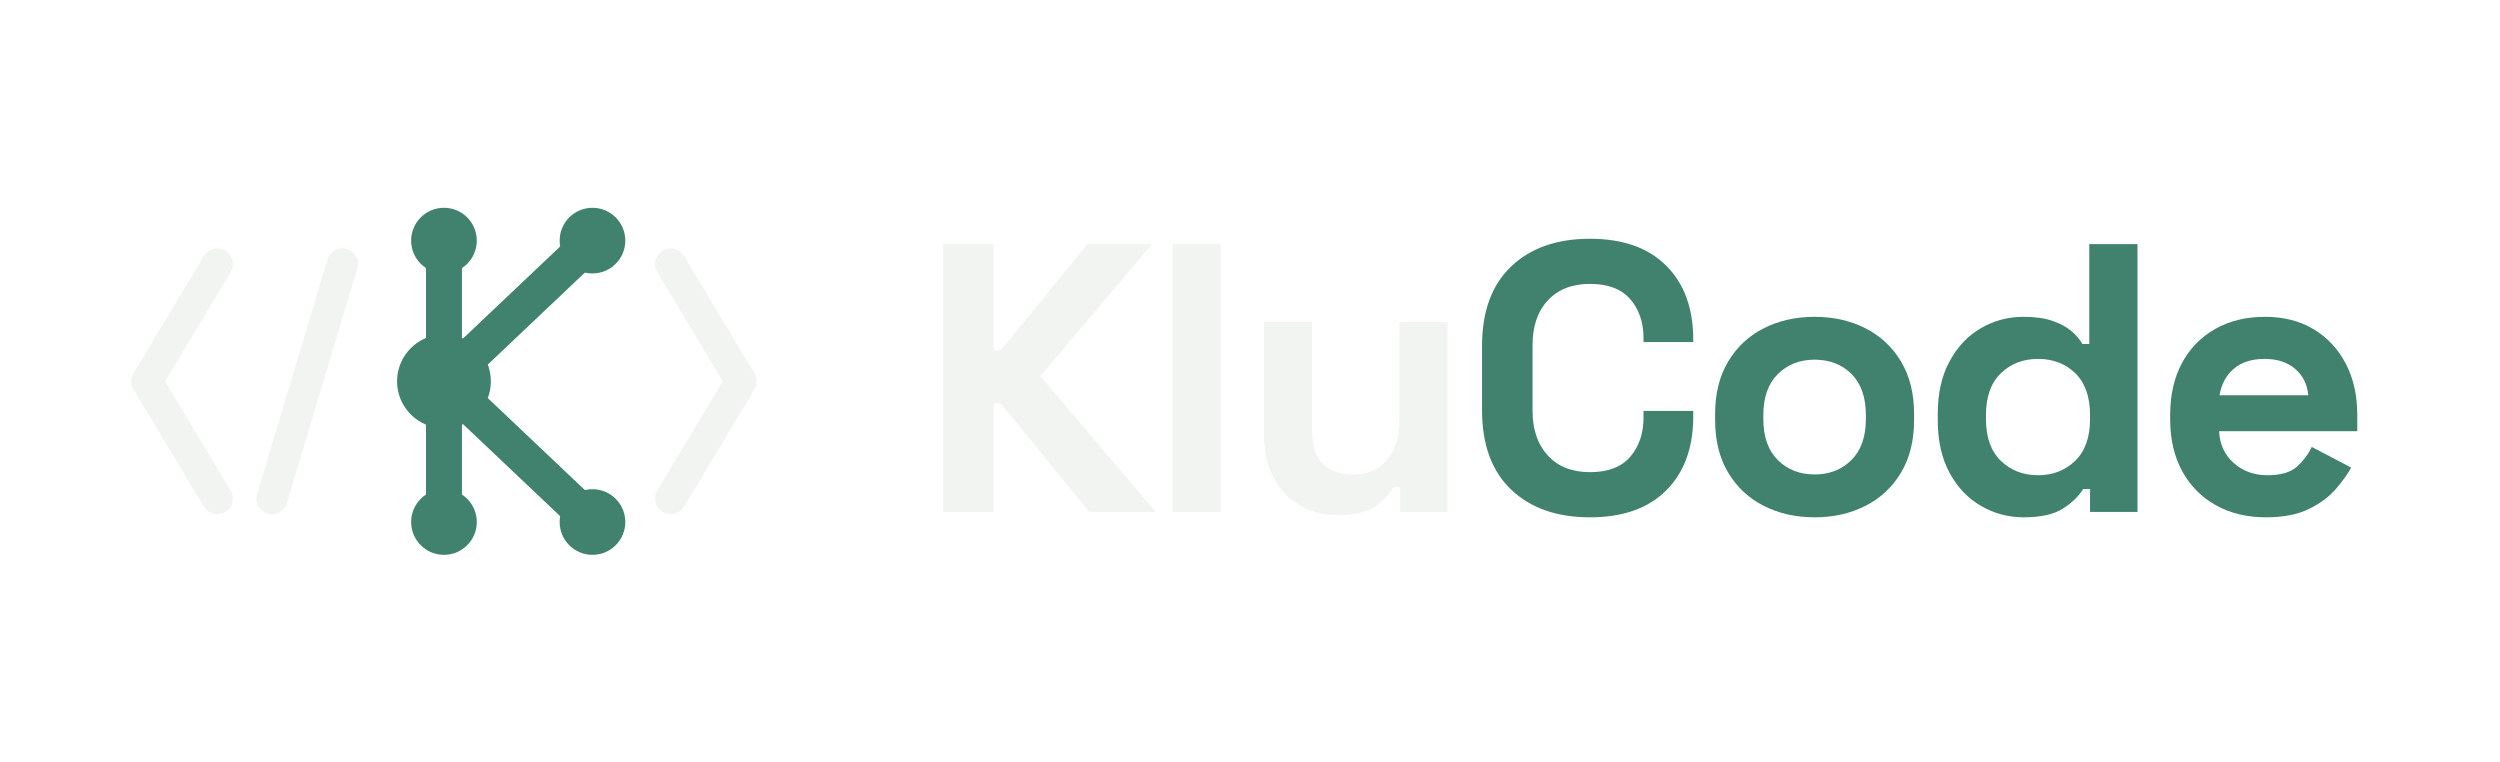
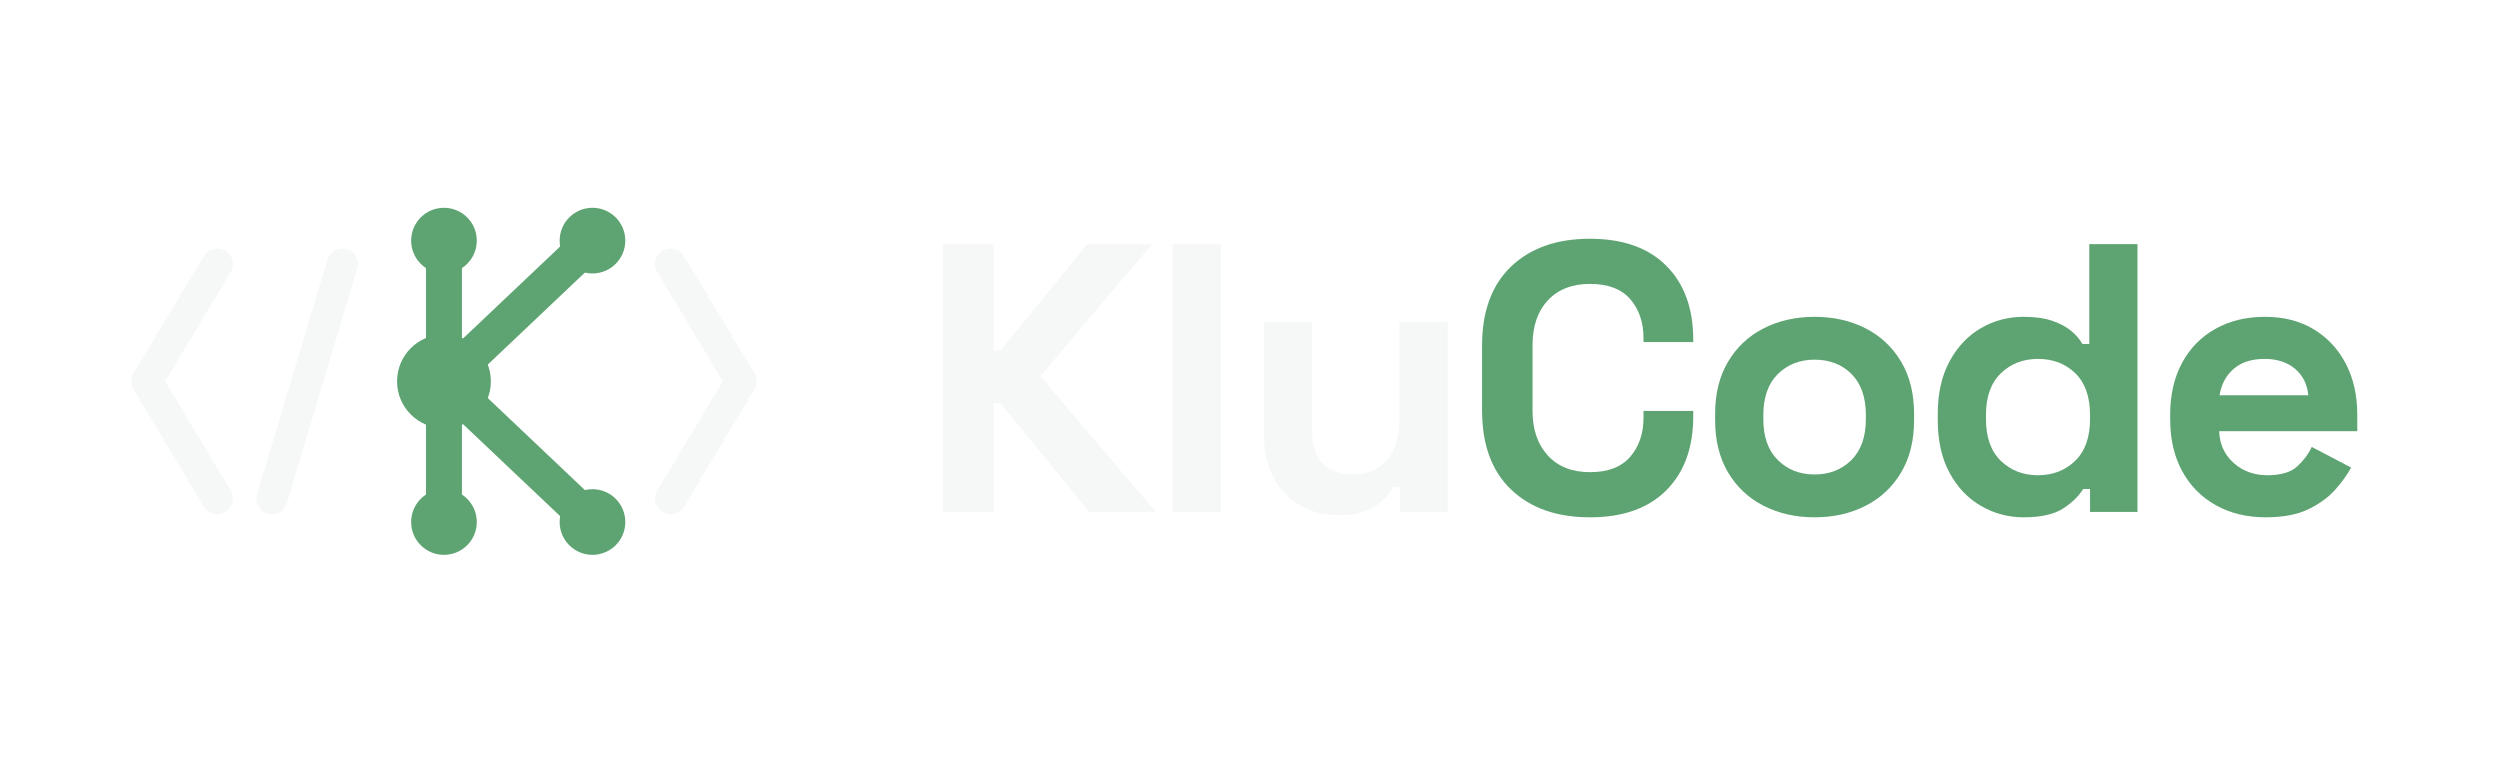
<svg xmlns="http://www.w3.org/2000/svg" viewBox="0 0 457.36 139.33" width="457.36" height="139.33" role="img" aria-label="KluCode">
  <g transform="translate(15.44 24) scale(1.43)">
    <g>
-       <g fill="none" stroke="#F2F4F1" stroke-width="4" stroke-linecap="round" stroke-linejoin="round">
+       <g fill="none" stroke="#F5F8F6" stroke-width="4" stroke-linecap="round" stroke-linejoin="round">
        <polyline points="17,17 8,32 17,47" />
        <line x1="24" y1="47" x2="33" y2="17" />
        <polyline points="75,17 84,32 75,47" />
      </g>
-       <g stroke="#40826D" stroke-width="4.6" stroke-linecap="round">
+       <g stroke="#5EA472" stroke-width="4.6" stroke-linecap="round">
        <line x1="46" y1="14" x2="46" y2="50" />
        <line x1="46" y1="32" x2="65" y2="14" />
        <line x1="46" y1="32" x2="65" y2="50" />
      </g>
-       <g fill="#40826D">
+       <g fill="#5EA472">
        <circle cx="46" cy="14" r="4.2" />
        <circle cx="46" cy="50" r="4.2" />
        <circle cx="65" cy="14" r="4.2" />
        <circle cx="65" cy="50" r="4.2" />
        <circle cx="46" cy="32" r="6" />
      </g>
    </g>
  </g>
-   <g fill="#F2F4F1" id="klu">
+   <g fill="#F5F8F6" id="klu">
    <path transform="translate(167.92 93.66) scale(0.07 -0.07)" d="M66.0 0.0V700.0H198.0V422.0H216.0L443.0 700.0H612.0L320.0 355.0L622.0 0.0H448.0L216.0 284.0H198.0V0.0Z" />
    <path transform="translate(209.61 93.66) scale(0.07 -0.07)" d="M70.0 0.0V700.0H196.0V0.0Z" />
    <path transform="translate(226.62 93.66) scale(0.07 -0.07)" d="M259.0 -8.0Q201.0 -8.0 157.5 18.5Q114.0 45.0 90.0 92.0Q66.0 139.0 66.0 200.0V496.0H192.0V210.0Q192.0 154.0 219.5 126.0Q247.0 98.0 298.0 98.0Q356.0 98.0 388.0 136.5Q420.0 175.0 420.0 244.0V496.0H546.0V0.0H422.0V65.0H404.0Q392.0 40.0 359.0 16.0Q326.0 -8.0 259.0 -8.0Z" />
  </g>
-   <g fill="#40826D" id="code">
+   <g fill="#5EA472" id="code">
    <path transform="translate(267.63 93.66) scale(0.07 -0.07)" d="M332.0 -14.0Q202.0 -14.0 126.0 58.5Q50.0 131.0 50.0 266.0V434.0Q50.0 569.0 126.0 641.5Q202.0 714.0 332.0 714.0Q461.0 714.0 531.5 643.5Q602.0 573.0 602.0 450.0V444.0H472.0V454.0Q472.0 516.0 437.5 556.0Q403.0 596.0 332.0 596.0Q262.0 596.0 222.0 553.0Q182.0 510.0 182.0 436.0V264.0Q182.0 191.0 222.0 147.5Q262.0 104.0 332.0 104.0Q403.0 104.0 437.5 144.5Q472.0 185.0 472.0 246.0V264.0H602.0V250.0Q602.0 127.0 531.5 56.5Q461.0 -14.0 332.0 -14.0Z" />
    <path transform="translate(310.55 93.66) scale(0.07 -0.07)" d="M306.0 -14.0Q232.0 -14.0 173.0 16.0Q114.0 46.0 80.0 103.0Q46.0 160.0 46.0 240.0V256.0Q46.0 336.0 80.0 393.0Q114.0 450.0 173.0 480.0Q232.0 510.0 306.0 510.0Q380.0 510.0 439.0 480.0Q498.0 450.0 532.0 393.0Q566.0 336.0 566.0 256.0V240.0Q566.0 160.0 532.0 103.0Q498.0 46.0 439.0 16.0Q380.0 -14.0 306.0 -14.0ZM306.0 98.0Q364.0 98.0 402.0 135.5Q440.0 173.0 440.0 243.0V253.0Q440.0 323.0 402.5 360.5Q365.0 398.0 306.0 398.0Q248.0 398.0 210.0 360.5Q172.0 323.0 172.0 253.0V243.0Q172.0 173.0 210.0 135.5Q248.0 98.0 306.0 98.0Z" />
    <path transform="translate(351.28 93.66) scale(0.07 -0.07)" d="M270.0 -14.0Q211.0 -14.0 159.5 15.5Q108.0 45.0 77.0 102.0Q46.0 159.0 46.0 240.0V256.0Q46.0 337.0 77.0 394.0Q108.0 451.0 159.0 480.5Q210.0 510.0 270.0 510.0Q315.0 510.0 345.5 499.5Q376.0 489.0 395.0 473.0Q414.0 457.0 424.0 439.0H442.0V700.0H568.0V0.0H444.0V60.0H426.0Q409.0 32.0 373.5 9.0Q338.0 -14.0 270.0 -14.0ZM308.0 96.0Q366.0 96.0 405.0 133.5Q444.0 171.0 444.0 243.0V253.0Q444.0 325.0 405.5 362.5Q367.0 400.0 308.0 400.0Q250.0 400.0 211.0 362.5Q172.0 325.0 172.0 253.0V243.0Q172.0 171.0 211.0 133.5Q250.0 96.0 308.0 96.0Z" />
    <path transform="translate(393.8 93.66) scale(0.07 -0.07)" d="M296.0 -14.0Q222.0 -14.0 165.5 17.5Q109.0 49.0 77.5 106.5Q46.0 164.0 46.0 242.0V254.0Q46.0 332.0 77.0 389.5Q108.0 447.0 164.0 478.5Q220.0 510.0 294.0 510.0Q367.0 510.0 421.0 477.5Q475.0 445.0 505.0 387.5Q535.0 330.0 535.0 254.0V211.0H174.0Q176.0 160.0 212.0 128.0Q248.0 96.0 300.0 96.0Q353.0 96.0 378.0 119.0Q403.0 142.0 416.0 170.0L519.0 116.0Q505.0 90.0 478.5 59.5Q452.0 29.0 408.0 7.5Q364.0 -14.0 296.0 -14.0ZM175.0 305.0H407.0Q403.0 348.0 372.5 374.0Q342.0 400.0 293.0 400.0Q242.0 400.0 212.0 374.0Q182.0 348.0 175.0 305.0Z" />
  </g>
</svg>
